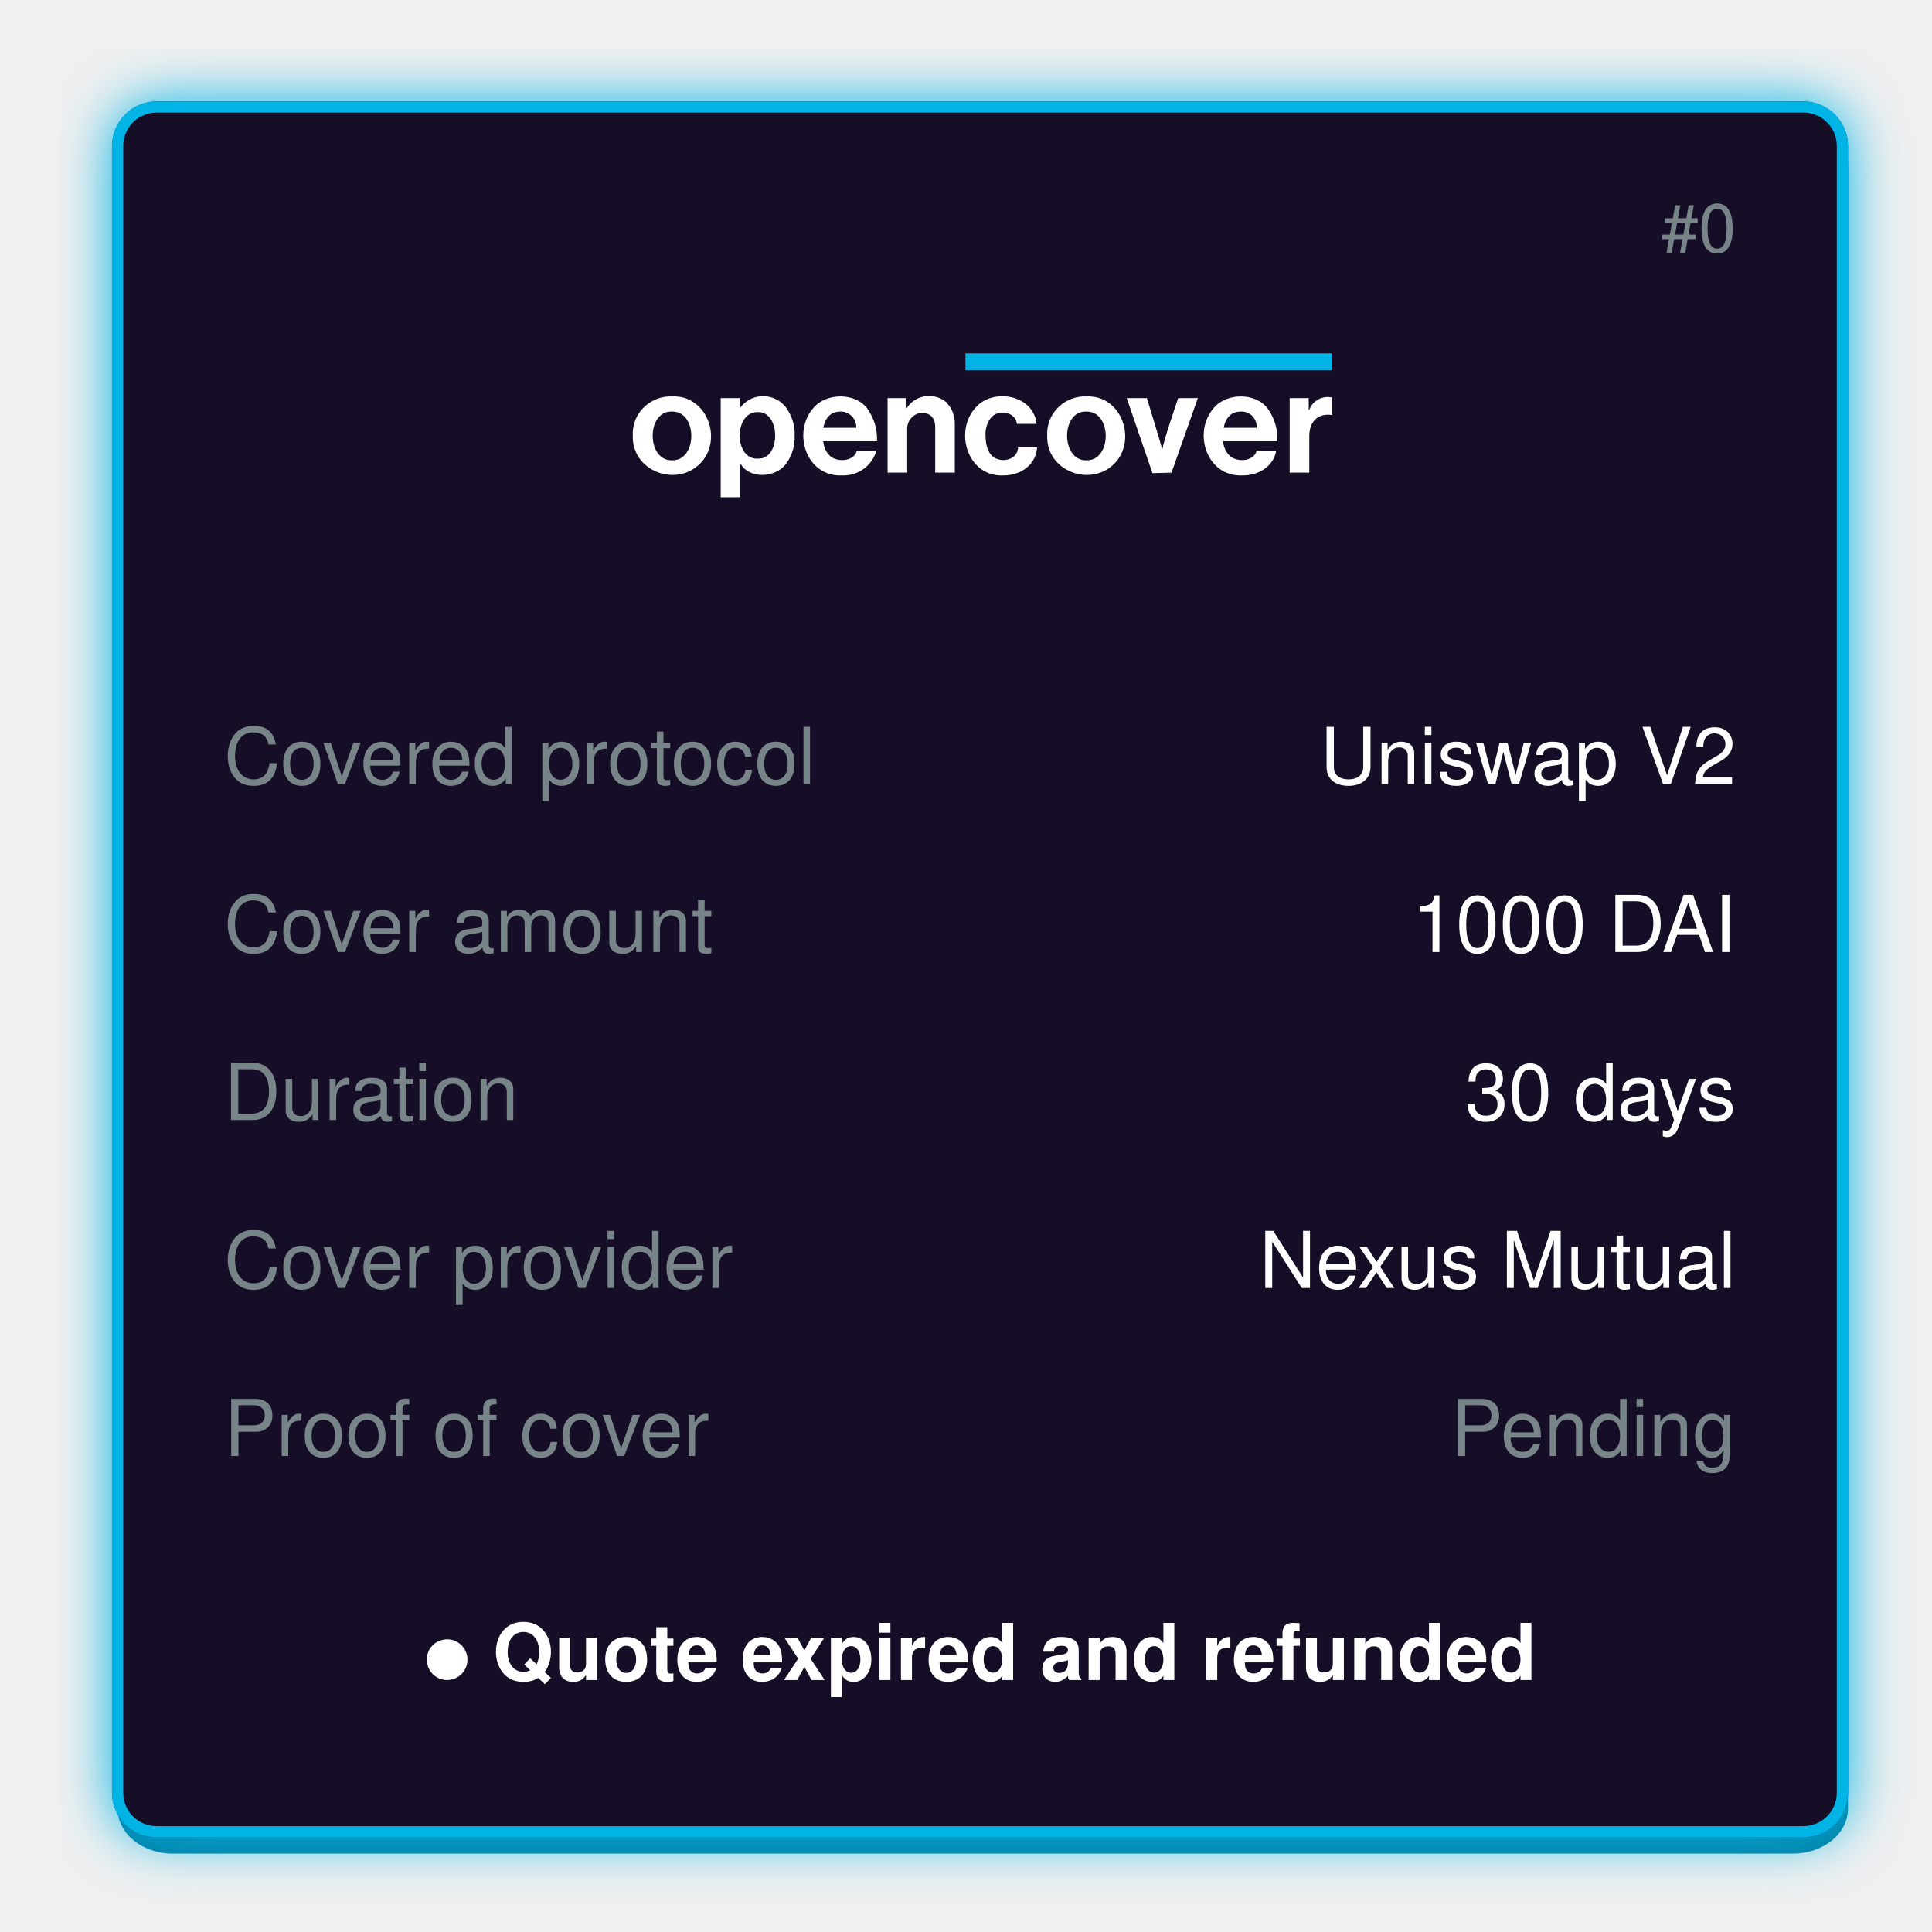
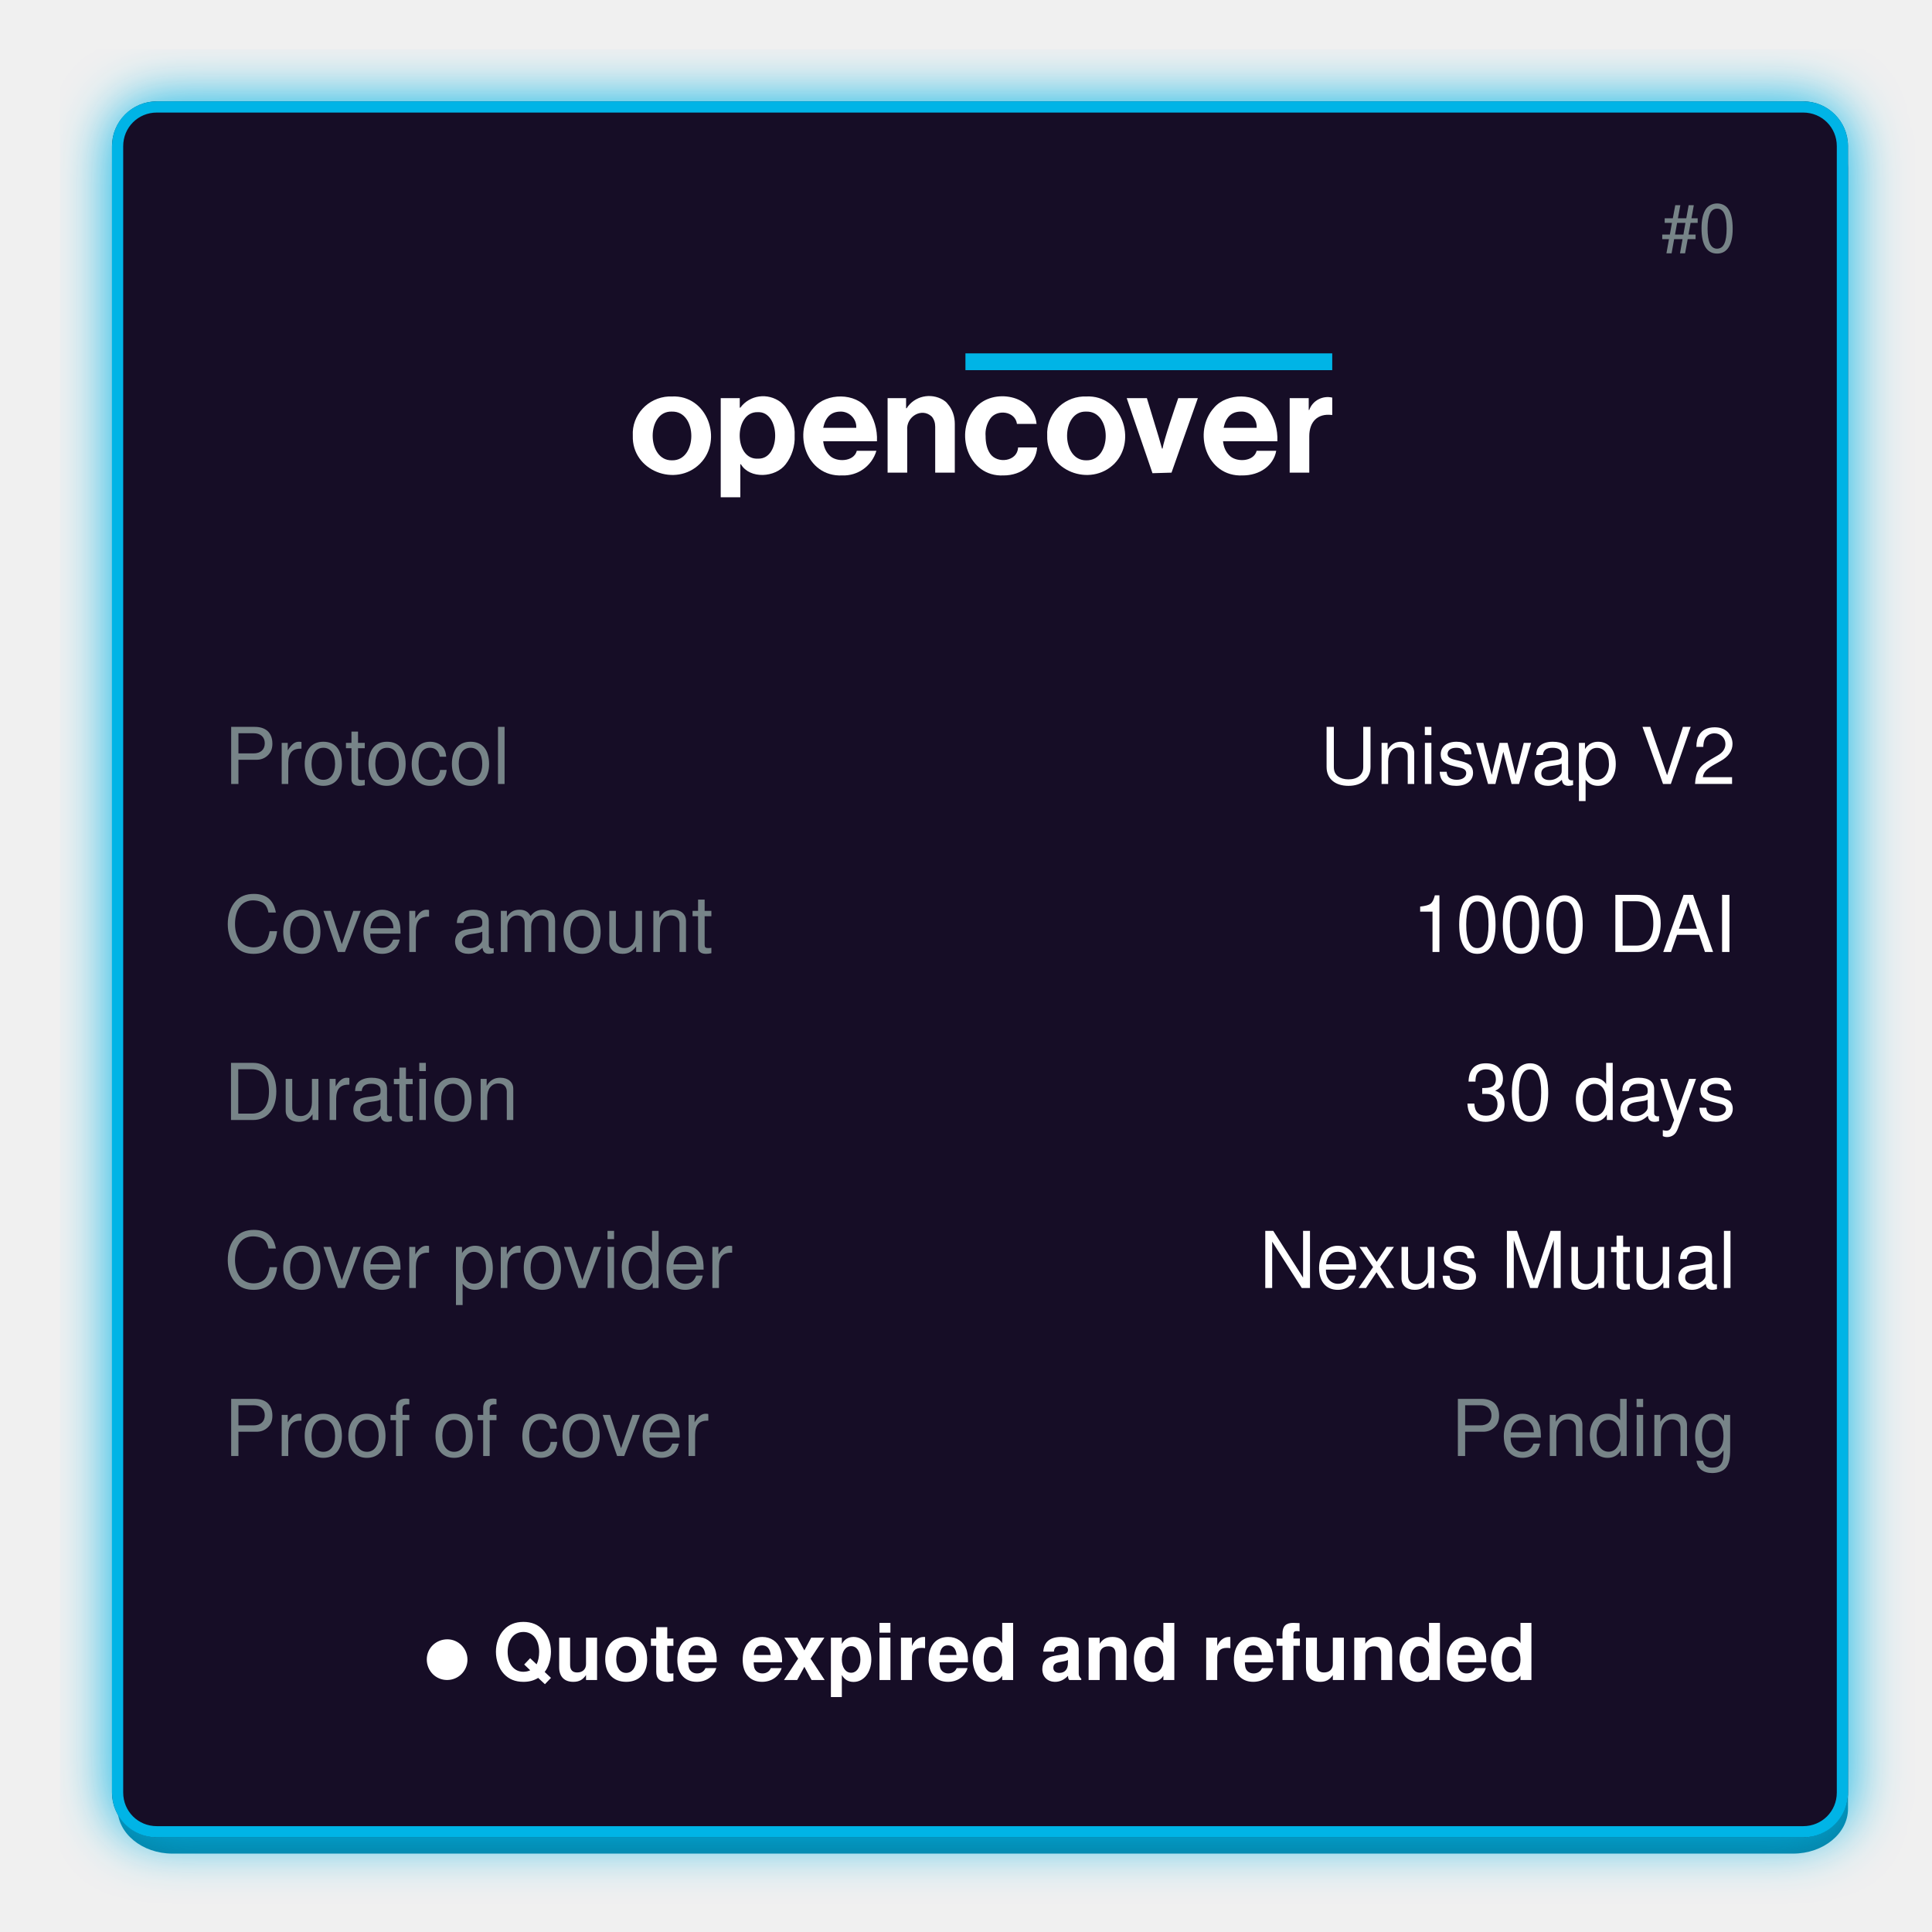
<svg xmlns="http://www.w3.org/2000/svg" x="0" y="0" viewBox="0 0 345 345">
  <style type="text/css">.d{font-family:Helvetica,Arial,sans-serif;font-size:14px;fill:#778488} .w{fill:#FFFFFF} .g{fill:#778488} .b{fill:#00B4E6} .y{fill:#E1F11D} .a{fill:#00E658} .r{fill:#F11D64} .s{font-size:12px} .x{font-weight:bold}</style>
  <g class="d">
    <g id="frame">
      <filter id="shadow" x="-3%" y="-3%" width="107%" height="107%">
        <feDropShadow dx="0" dy="0" stdDeviation="5" flood-color="#00B4E6" flood-opacity="1" />
      </filter>
      <path style="fill:#057B9D" d="M30.8,22h289.3c5.4,0,9.9,3.6,9.9,8V323c0,4.4-4.4,8-9.8,8H30.8c-5.4,0-9.8-3.6-9.8-8V30   C21,25.6,25.4,22,30.8,22z" />
      <path style="fill:#131026;filter:url(#shadow)" d="M28,18.1h294c4.4,0,8,3.6,8,8v294c0,4.4-3.6,8-8,8H28c-4.4,0-8-3.6-8-8v-294C20,21.7,23.6,18.1,28,18.1z" />
      <path style="fill:none;stroke:#00B4E6;stroke-width:2" d="M28,19.1h294c3.9,0,7,3.1,7,7v294c0,3.9-3.1,7-7,7H28c-3.9,0-7-3.1-7-7v-294C21,22.2,24.1,19.1,28,19.1z" />
    </g>
    <g id="oc-logo" class="w" transform="translate(93 45)">
      <path d="M32,37.8c-4.3,4.3-12.2,1.3-12-5c-0.2-3.7,2.7-6.8,6.4-7c0.2,0,0.4,0,0.6,0     C33.3,25.5,36.2,33.6,32,37.8z M27,37.2c4.6,0.1,4.6-8.8,0-8.7C22.4,28.3,22.4,37.3,27,37.2z" />
      <path d="M35.7,43.8V26.1h3.4v1.7h0.1c1.7-2.3,4.9-2.7,7.2-1c0.3,0.3,0.7,0.6,0.9,0.9     c1.1,1.5,1.7,3.3,1.6,5.1c0.1,1.8-0.5,3.7-1.6,5.1c-1.8,2.4-6.4,2.7-8,0h-0.1v5.9C39.2,43.8,35.7,43.8,35.7,43.8z M42.4,36.9     c4.1,0.1,4-8.5-0.1-8.3C38,28.5,38,37.2,42.4,36.9z" />
      <path d="M57.4,39.9c-6.5,0.3-9-7.8-5.1-12.1c2.3-2.7,7.5-2.7,9.6,0.2c1.2,1.7,1.8,3.7,1.7,5.8H54     c0.1,0.9,0.4,1.8,1.1,2.5c1.2,1.3,4.4,1.2,4.9-0.8h3.5C62.7,38.2,60.2,40,57.4,39.9z M57.1,28.5c-1.7,0-2.7,1-3.1,2.9h5.9     c0.1-1.5-1.1-2.8-2.6-2.9C57.2,28.5,57.2,28.5,57.1,28.5z" />
      <path d="M68.8,26.1v1.8h0.1c1.4-2.2,4.3-2.8,6.5-1.5c0.3,0.2,0.6,0.4,0.8,0.7c0.9,1,1.3,2.3,1.3,3.6     v8.7H74v-8.2c0-0.7-0.2-1.3-0.6-1.8c-1.8-1.7-4.6,0-4.4,2.4v7.6h-3.5V26.1H68.8z" />
      <path d="M86.2,39.9c-6.4,0.3-8.9-7.8-5-12.1c3.1-3.6,10.4-2.3,10.9,2.9h-3.5     c-0.3-2.3-3.6-2.7-4.8-0.9c-0.6,0.9-0.9,2-0.8,3.1c0,1.1,0.2,2.2,0.8,3.1c1.3,1.9,4.9,1.4,5-1.1h3.4C92,37.9,89.4,39.9,86.2,39.9     z" />
      <path d="M106,37.8c-4.3,4.3-12.2,1.3-12-5c-0.2-3.7,2.7-6.8,6.4-7c0.2,0,0.4,0,0.6,0     C107.3,25.5,110.1,33.6,106,37.8z M101,37.2c4.6,0.1,4.6-8.8,0-8.7C96.4,28.3,96.4,37.3,101,37.2z" />
      <path d="M112.8,39.5l-4.6-13.4h3.6l2.1,6.9l0.6,2.1h0.1c0.2-1.4,2.3-7.6,2.8-9h3.5l-4.7,13.3    L112.8,39.5L112.8,39.5z" />
      <path d="M128.9,39.9c-6.5,0.3-9-7.8-5.1-12.1c2.3-2.7,7.5-2.7,9.6,0.2c1.2,1.7,1.8,3.7,1.7,5.8h-9.7    c0.1,0.9,0.4,1.8,1.1,2.5c1.2,1.3,4.4,1.2,4.9-0.8h3.5C134.4,38.2,131.9,39.9,128.9,39.9z M128.6,28.5c-1.7,0-2.7,1-3.1,2.9h5.9    c0.1-1.5-1-2.8-2.5-2.9C128.8,28.5,128.7,28.5,128.6,28.5z" />
      <path d="M140.7,26.1v2.1h0.1c0.6-1.7,2.4-2.6,4.1-2.2v3.1h-0.1c-2.5-0.3-4,1.2-4,3.8v6.5h-3.5V26.1    H140.7z" />
      <rect x="79.4" y="18.1" style="fill:#00B4E6" width="65.5" height="3" />
    </g>
-     <text transform="matrix(1 0 0 1 40 140)">Covered protocol</text>
+     <text transform="matrix(1 0 0 1 40 140)">Protocol</text>
    <text transform="matrix(1 0 0 1 40 170)">Cover amount</text>
    <text transform="matrix(1 0 0 1 40 200)">Duration</text>
    <text transform="matrix(1 0 0 1 40 230)">Cover provider</text>
    <text transform="matrix(1 0 0 1 40 260)">Proof of cover</text>
    <text transform="matrix(1 0 0 1 310 45)" text-anchor="end" class="s">#0</text>
    <g class="w">
      <text transform="matrix(1 0 0 1 310 140)" text-anchor="end">Uniswap V2</text>
      <text transform="matrix(1 0 0 1 310 170)" text-anchor="end">1000 DAI</text>
      <text transform="matrix(1 0 0 1 310 200)" text-anchor="end">30 days</text>
      <text transform="matrix(1 0 0 1 310 230)" text-anchor="end">Nexus Mutual</text>
    </g>
    <text transform="matrix(1 0 0 1 310 260)" text-anchor="end" class="g">Pending</text>
    <text transform="matrix(1 0 0 1 175 300)" text-anchor="middle" class="x w">● Quote expired and refunded</text>
  </g>
</svg>
